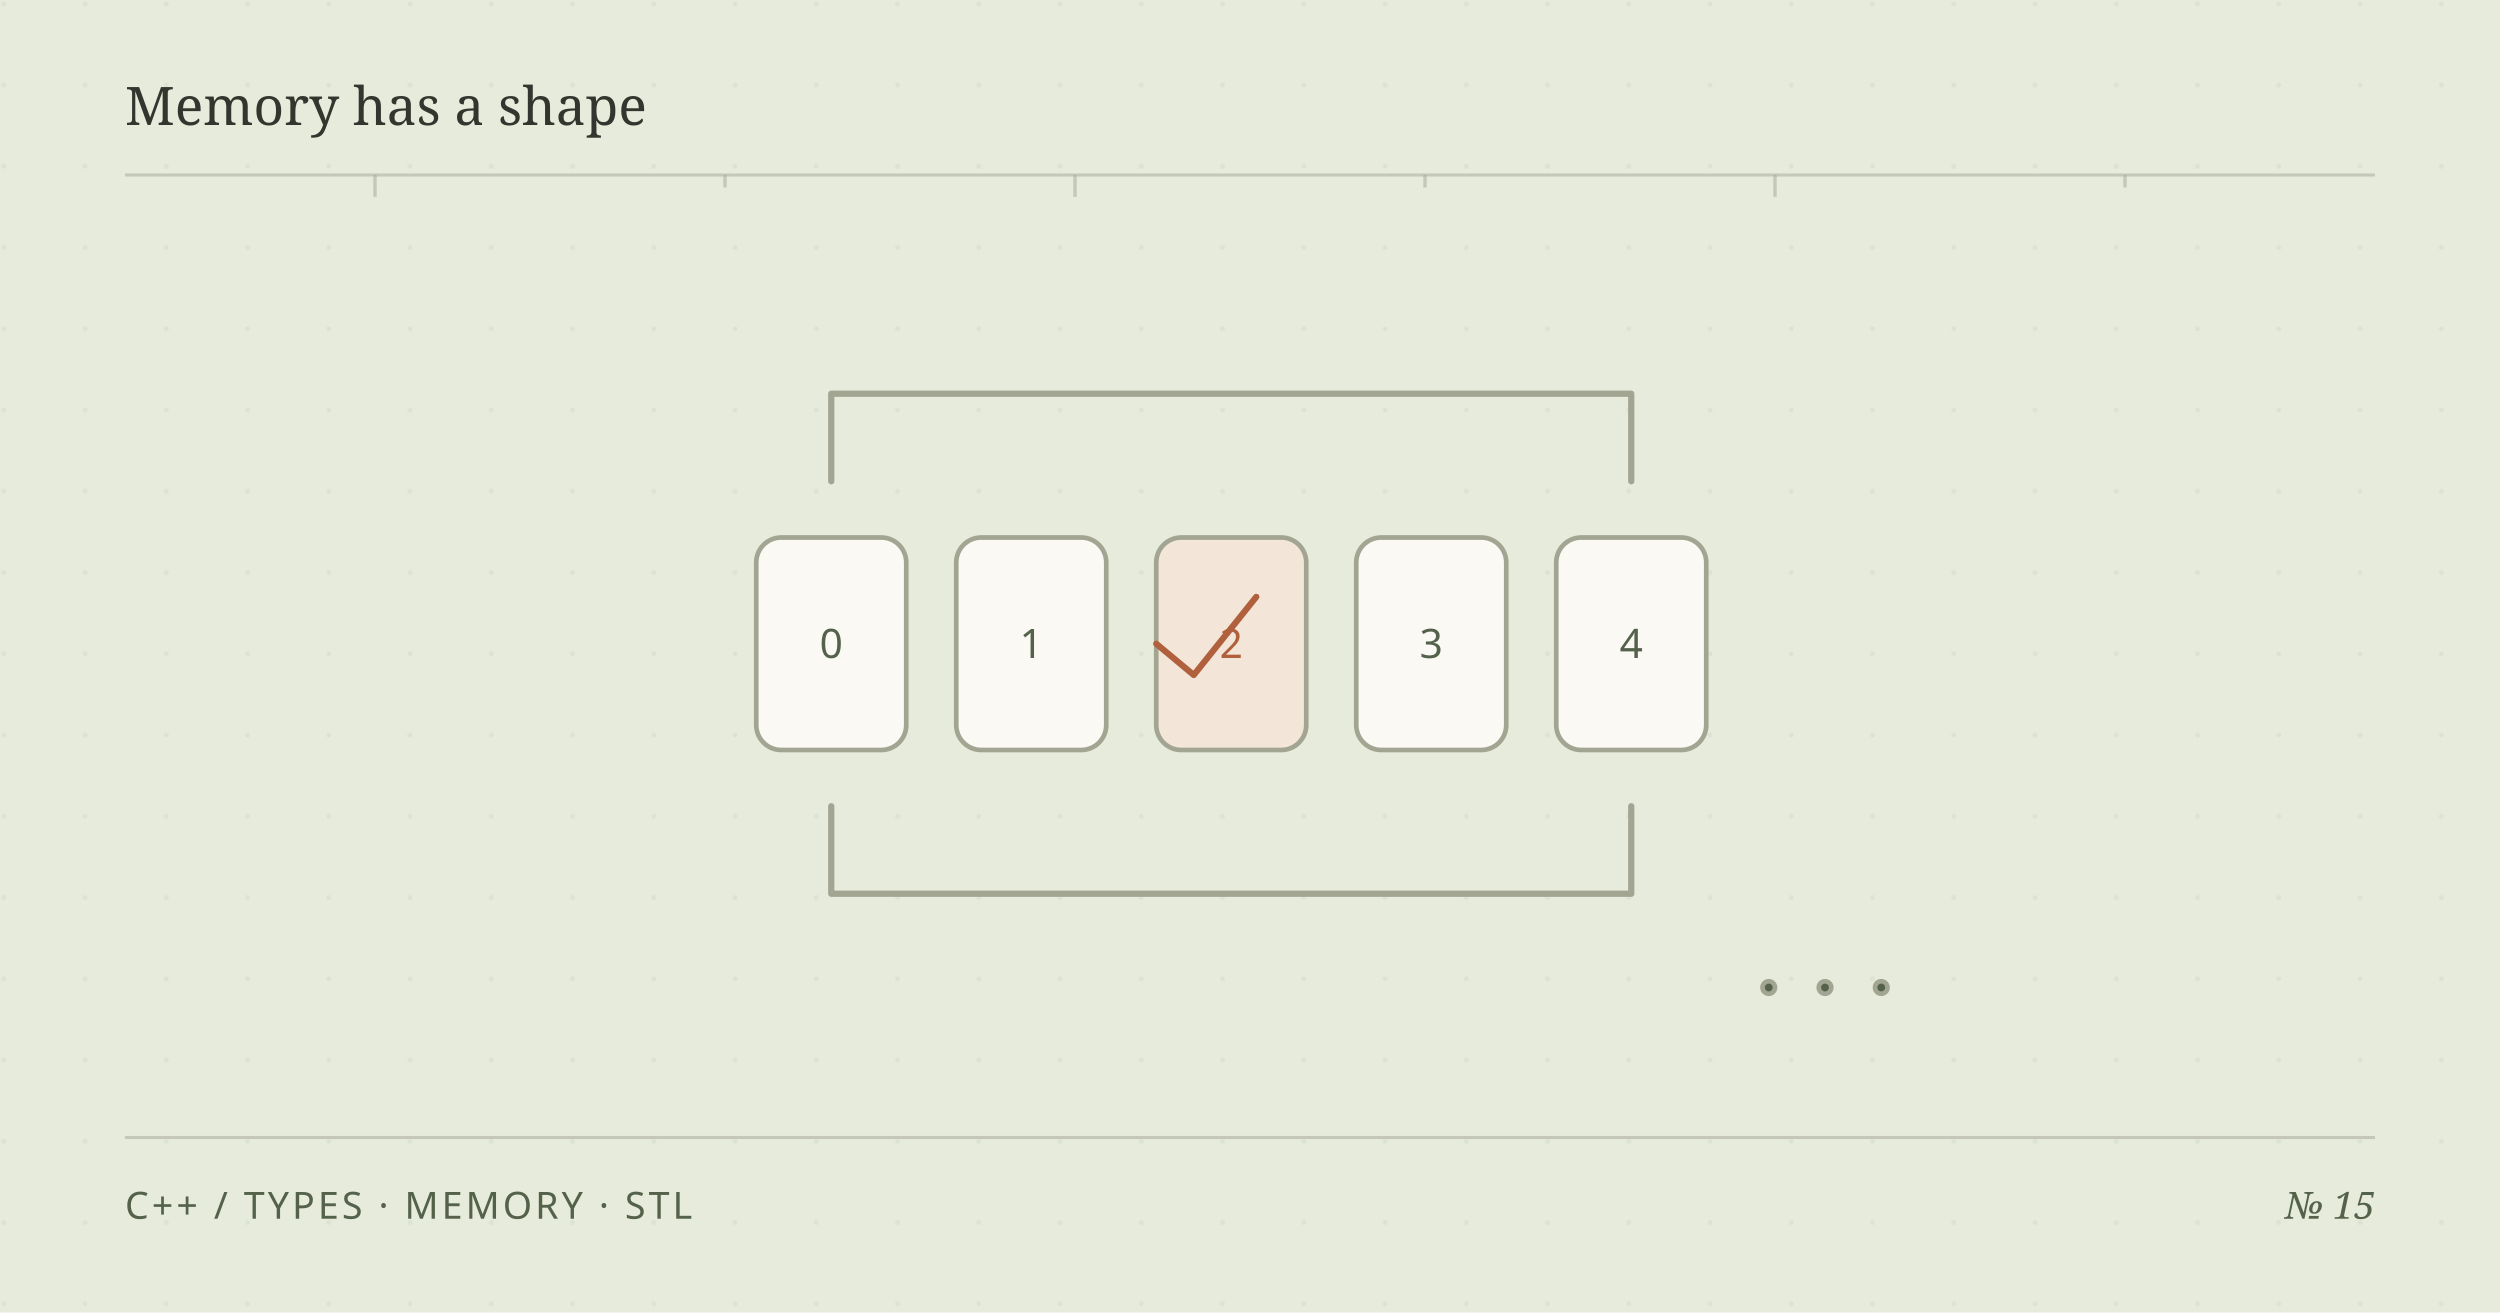
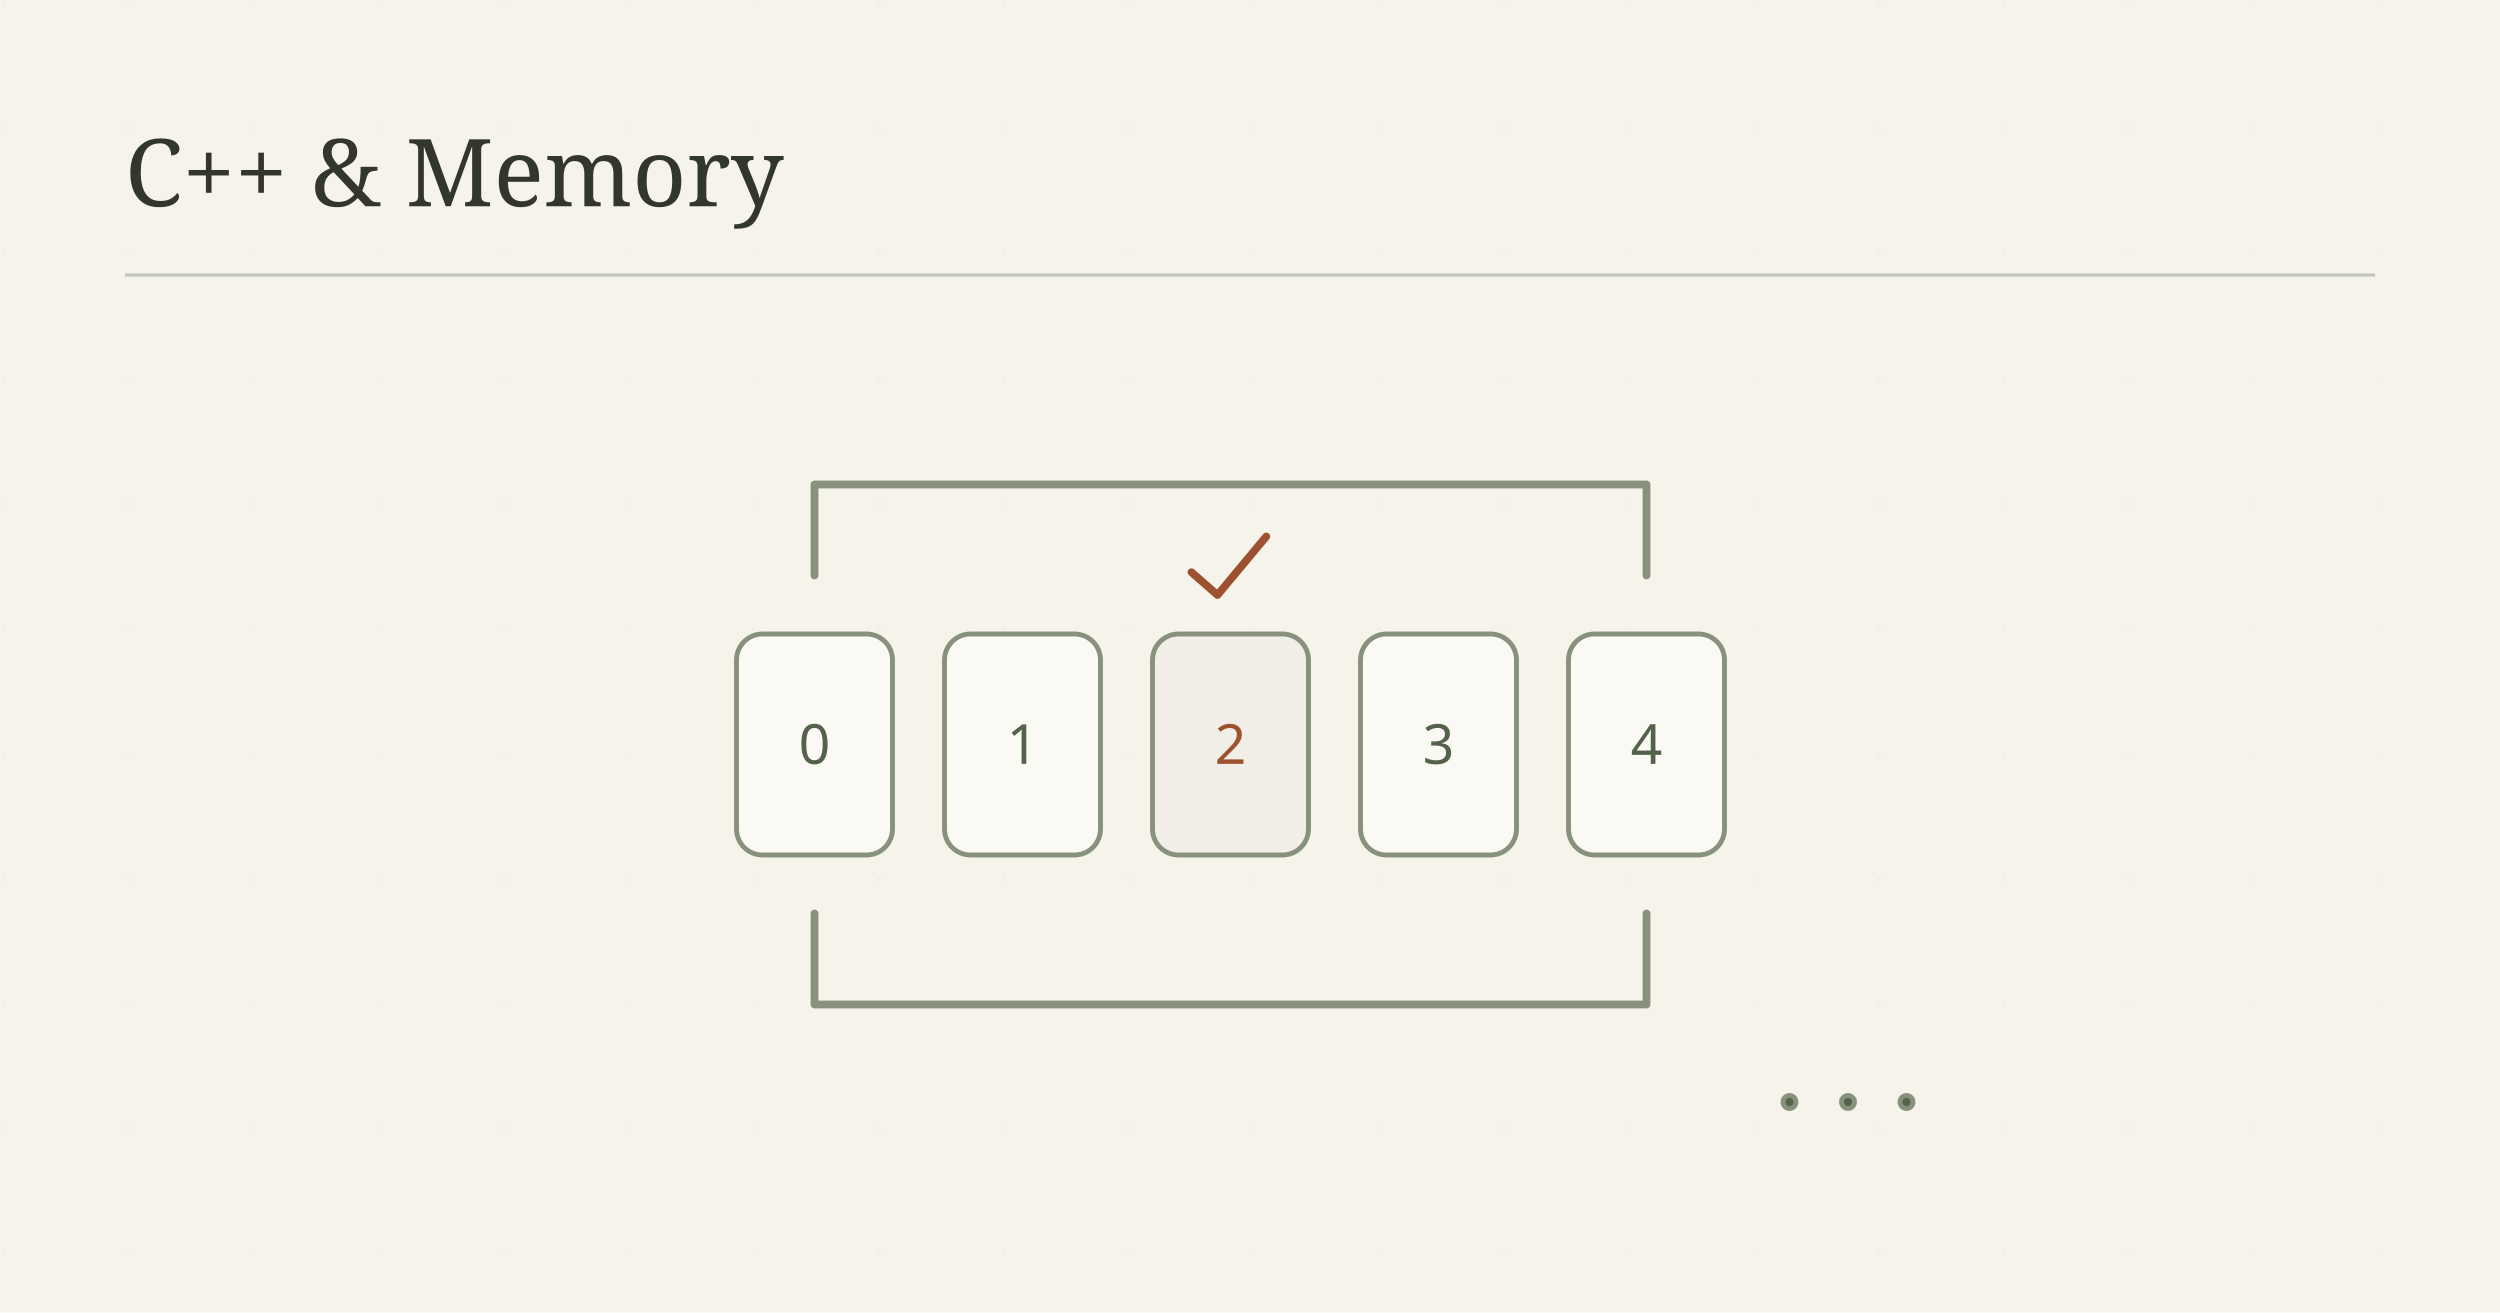
- <svg xmlns="http://www.w3.org/2000/svg" width="800" height="420" viewBox="0 0 800 420" fill="none">
-   <rect width="800" height="420" fill="#e6ebdb" />
+ <svg xmlns="http://www.w3.org/2000/svg" width="800" height="420" viewBox="0 0 800 420" fill="none" role="img" aria-labelledby="cover-title">
+   <rect width="800" height="420" fill="#f6f3eb" />
  <defs>
-     <pattern id="g-post-code-cpp" width="26" height="26" patternUnits="userSpaceOnUse">
-       <circle cx="1.2" cy="1.2" r=".8" fill="#33362e" opacity=".05" />
+     <pattern id="g-post-code-cpp" width="40" height="40" patternUnits="userSpaceOnUse">
+       <circle cx="1.2" cy="1.2" r=".55" fill="#33362e" opacity=".025" />
    </pattern>
  </defs>
  <rect width="800" height="420" fill="url(#g-post-code-cpp)" />
-   <path d="M40 56h720M40 364h720" stroke="#a3a593" opacity=".5" />
-   <path d="M120 56v7" stroke="#a3a593" stroke-width="1.1" opacity=".5" />
-   <path d="M232 56v4" stroke="#a3a593" stroke-width="1.1" opacity=".5" />
-   <path d="M344 56v7" stroke="#a3a593" stroke-width="1.1" opacity=".5" />
-   <path d="M456 56v4" stroke="#a3a593" stroke-width="1.1" opacity=".5" />
-   <path d="M568 56v7" stroke="#a3a593" stroke-width="1.1" opacity=".5" />
-   <path d="M680 56v4" stroke="#a3a593" stroke-width="1.1" opacity=".5" />
-   <text x="40" y="40" font-family="Georgia,serif" font-size="17" fill="#33362e">Memory has a shape</text>
-   <text x="40" y="390" font-family="sans-serif" font-size="12" letter-spacing="1" fill="#55624b">C++ / TYPES · MEMORY · STL</text>
-   <text x="760" y="390" font-family="Georgia,serif" font-size="12" font-style="italic" fill="#55624b" text-anchor="end">№ 15</text>
-   <rect x="242" y="172" width="48" height="68" rx="8" fill="#fbf9f3" stroke="#a3a593" stroke-width="1.5" />
-   <rect x="306" y="172" width="48" height="68" rx="8" fill="#fbf9f3" stroke="#a3a593" stroke-width="1.5" />
-   <rect x="370" y="172" width="48" height="68" rx="8" fill="#f3e6d8" stroke="#a3a593" stroke-width="1.5" />
-   <rect x="434" y="172" width="48" height="68" rx="8" fill="#fbf9f3" stroke="#a3a593" stroke-width="1.5" />
-   <rect x="498" y="172" width="48" height="68" rx="8" fill="#fbf9f3" stroke="#a3a593" stroke-width="1.5" />
-   <path d="M266 154v-28h256v28M266 258v28h256v-28" stroke="#a3a593" stroke-width="2" stroke-linecap="round" stroke-linejoin="round" fill="none" />
-   <path d="m370 206 12 10 20-25" stroke="#b0603c" stroke-width="2" stroke-linecap="round" stroke-linejoin="round" fill="none" />
-   <text x="266" y="210.55" font-family="sans-serif" font-size="13" fill="#55624b" text-anchor="middle">0</text>
-   <text x="330" y="210.55" font-family="sans-serif" font-size="13" fill="#55624b" text-anchor="middle">1</text>
-   <text x="394" y="210.55" font-family="sans-serif" font-size="13" fill="#b0603c" text-anchor="middle">2</text>
-   <text x="458" y="210.55" font-family="sans-serif" font-size="13" fill="#55624b" text-anchor="middle">3</text>
-   <text x="522" y="210.55" font-family="sans-serif" font-size="13" fill="#55624b" text-anchor="middle">4</text>
-   <circle cx="566" cy="316" r="2" fill="#55624b" stroke="#a3a593" stroke-width="1.5" />
-   <circle cx="584" cy="316" r="2" fill="#55624b" stroke="#a3a593" stroke-width="1.5" />
-   <circle cx="602" cy="316" r="2" fill="#55624b" stroke="#a3a593" stroke-width="1.5" />
+   <text x="40" y="66" font-family="Georgia,serif" font-size="30" fill="#33362e">C++ &amp; Memory</text>
+   <path d="M40 88h720" stroke="#87917c" opacity=".45" />
+   <g transform="translate(-16 24) scale(1.04)">
+     <rect x="242" y="172" width="48" height="68" rx="8" fill="#fbf9f3" stroke="#87917c" stroke-width="1.5" />
+     <rect x="306" y="172" width="48" height="68" rx="8" fill="#fbf9f3" stroke="#87917c" stroke-width="1.5" />
+     <rect x="370" y="172" width="48" height="68" rx="8" fill="#f0eee6" stroke="#87917c" stroke-width="1.5" />
+     <rect x="434" y="172" width="48" height="68" rx="8" fill="#fbf9f3" stroke="#87917c" stroke-width="1.5" />
+     <rect x="498" y="172" width="48" height="68" rx="8" fill="#fbf9f3" stroke="#87917c" stroke-width="1.5" />
+     <path d="M266 154v-28h256v28M266 258v28h256v-28" stroke="#87917c" stroke-width="2.4" stroke-linecap="round" stroke-linejoin="round" fill="none" />
+     <path d="m382 153 8 7 15-18" stroke="#9e5130" stroke-width="2.4" stroke-linecap="round" stroke-linejoin="round" fill="none" />
+     <text x="266" y="211.95" font-family="sans-serif" font-size="17" fill="#55624b" text-anchor="middle">0</text>
+     <text x="330" y="211.95" font-family="sans-serif" font-size="17" fill="#55624b" text-anchor="middle">1</text>
+     <text x="394" y="211.95" font-family="sans-serif" font-size="17" fill="#9e5130" text-anchor="middle">2</text>
+     <text x="458" y="211.95" font-family="sans-serif" font-size="17" fill="#55624b" text-anchor="middle">3</text>
+     <text x="522" y="211.95" font-family="sans-serif" font-size="17" fill="#55624b" text-anchor="middle">4</text>
+     <circle cx="566" cy="316" r="2" fill="#55624b" stroke="#87917c" stroke-width="1.5" />
+     <circle cx="584" cy="316" r="2" fill="#55624b" stroke="#87917c" stroke-width="1.5" />
+     <circle cx="602" cy="316" r="2" fill="#55624b" stroke="#87917c" stroke-width="1.5" />
+   </g>
</svg>
